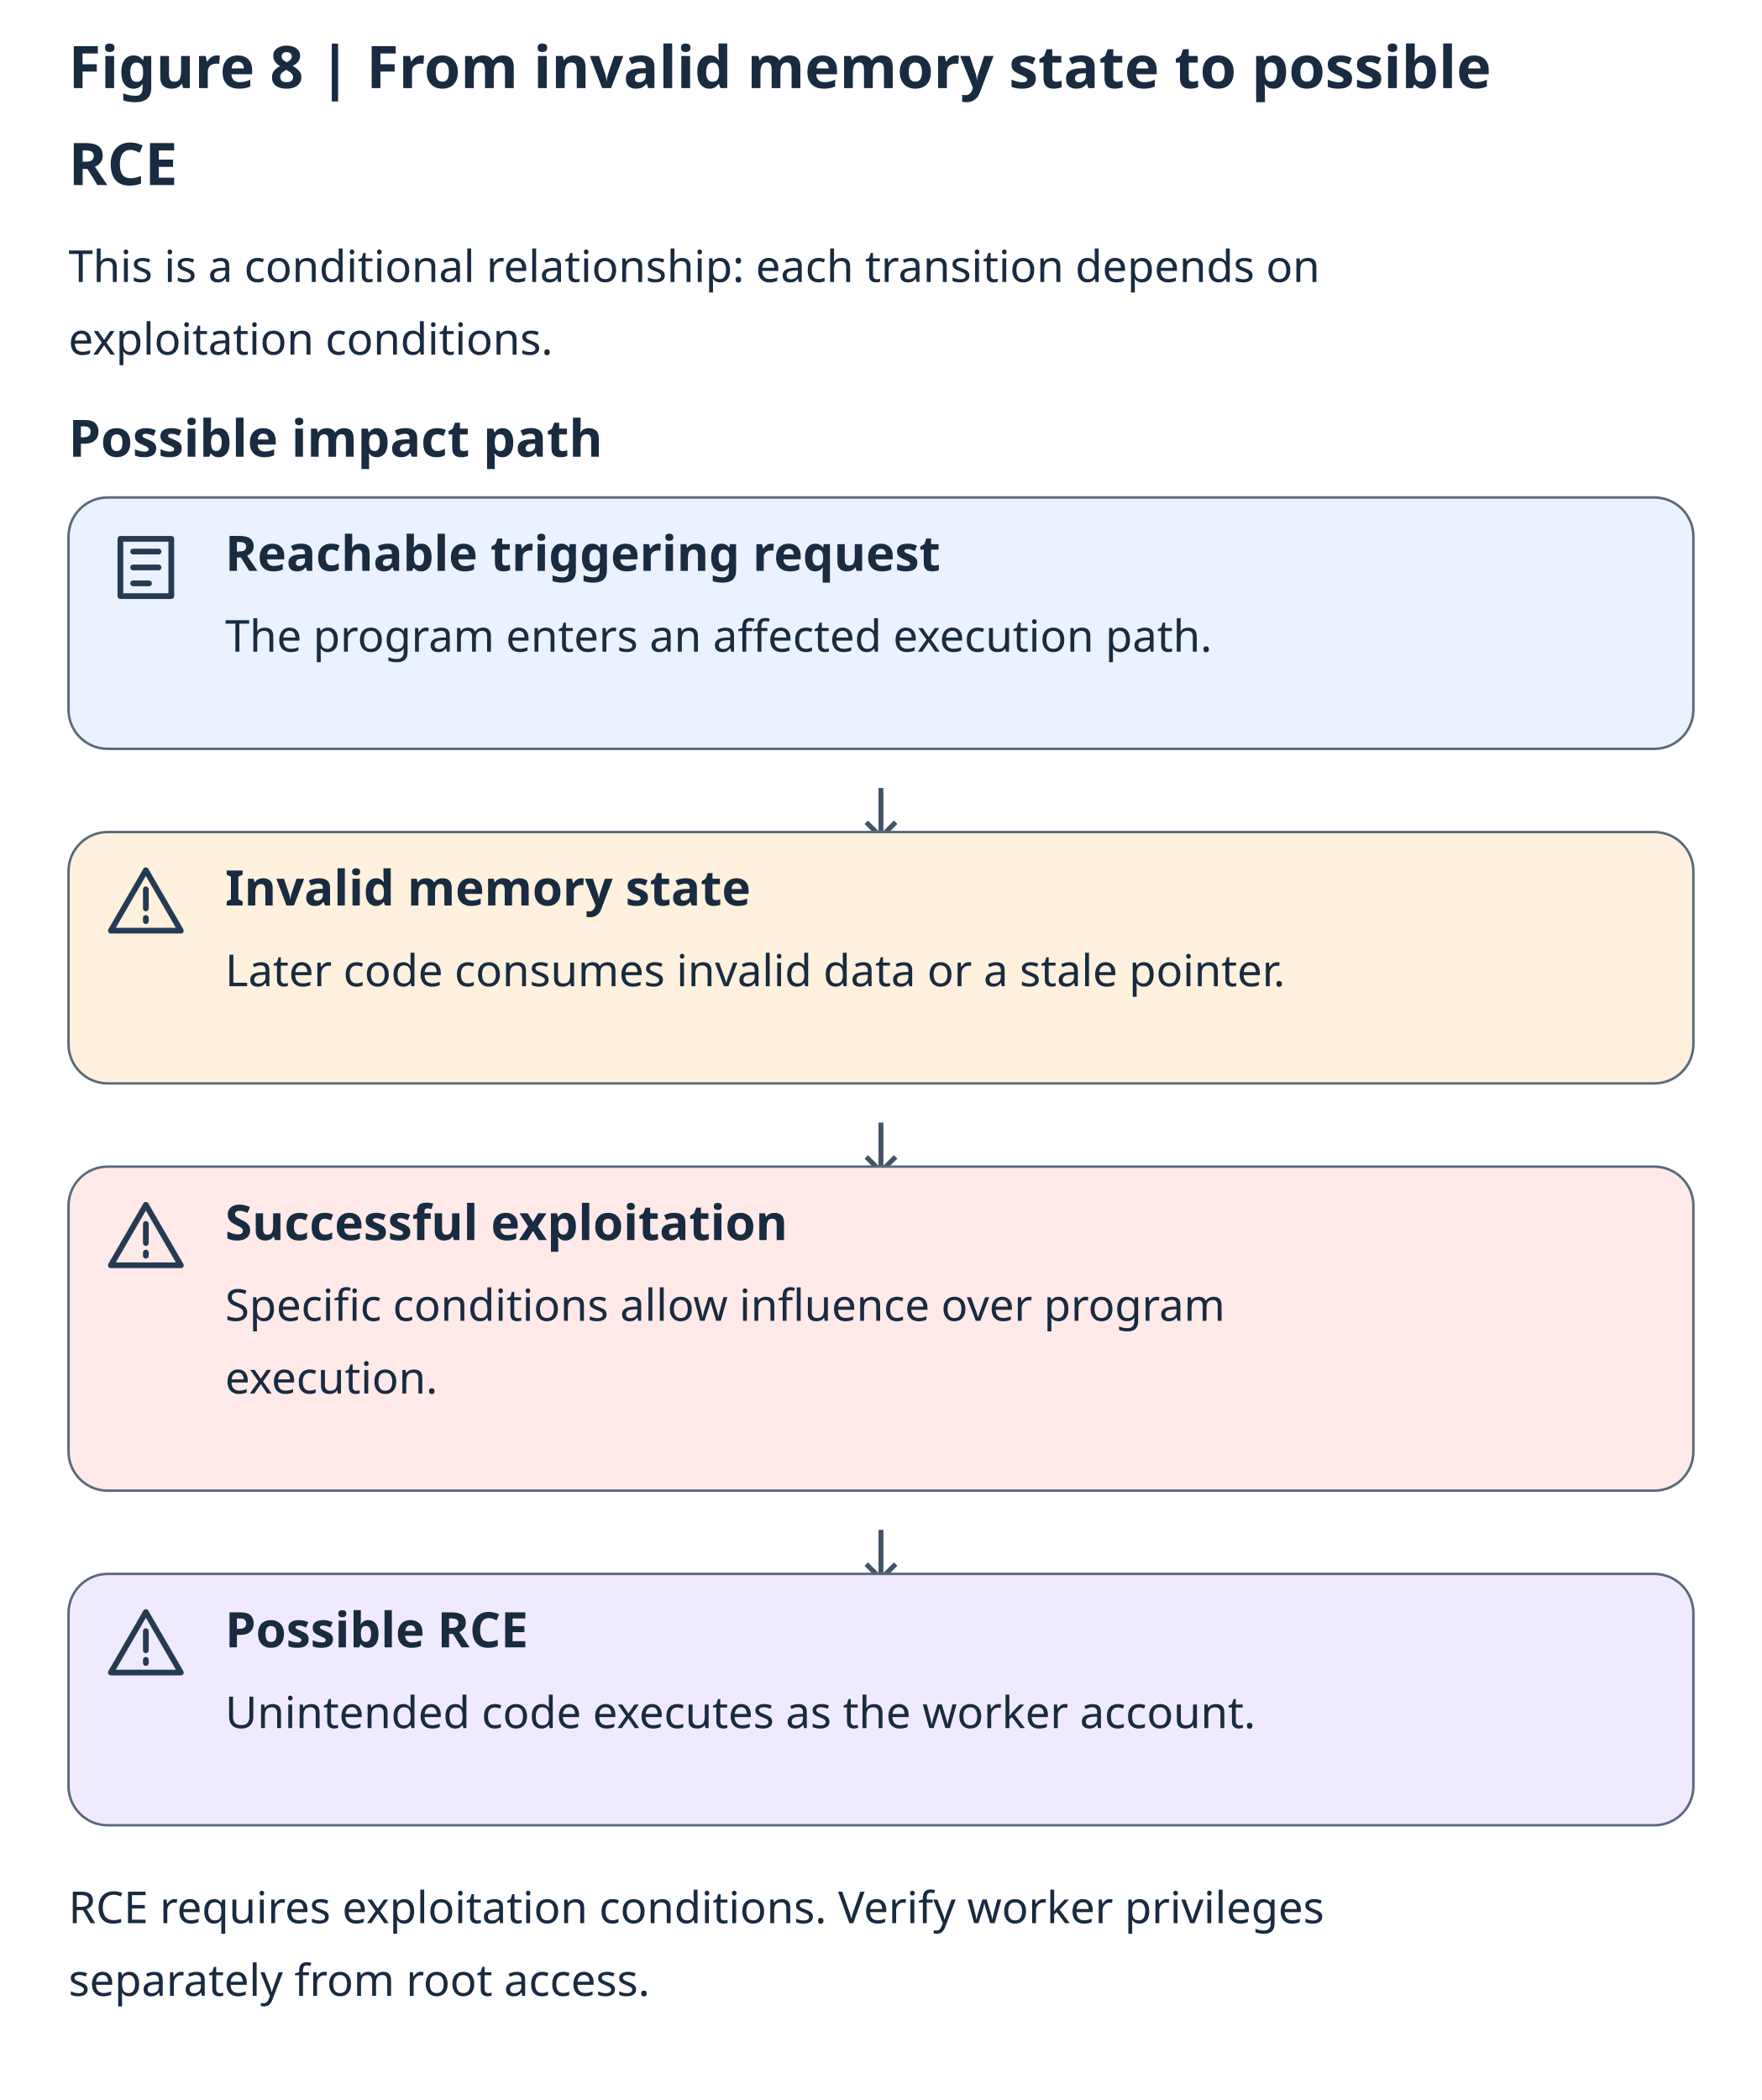
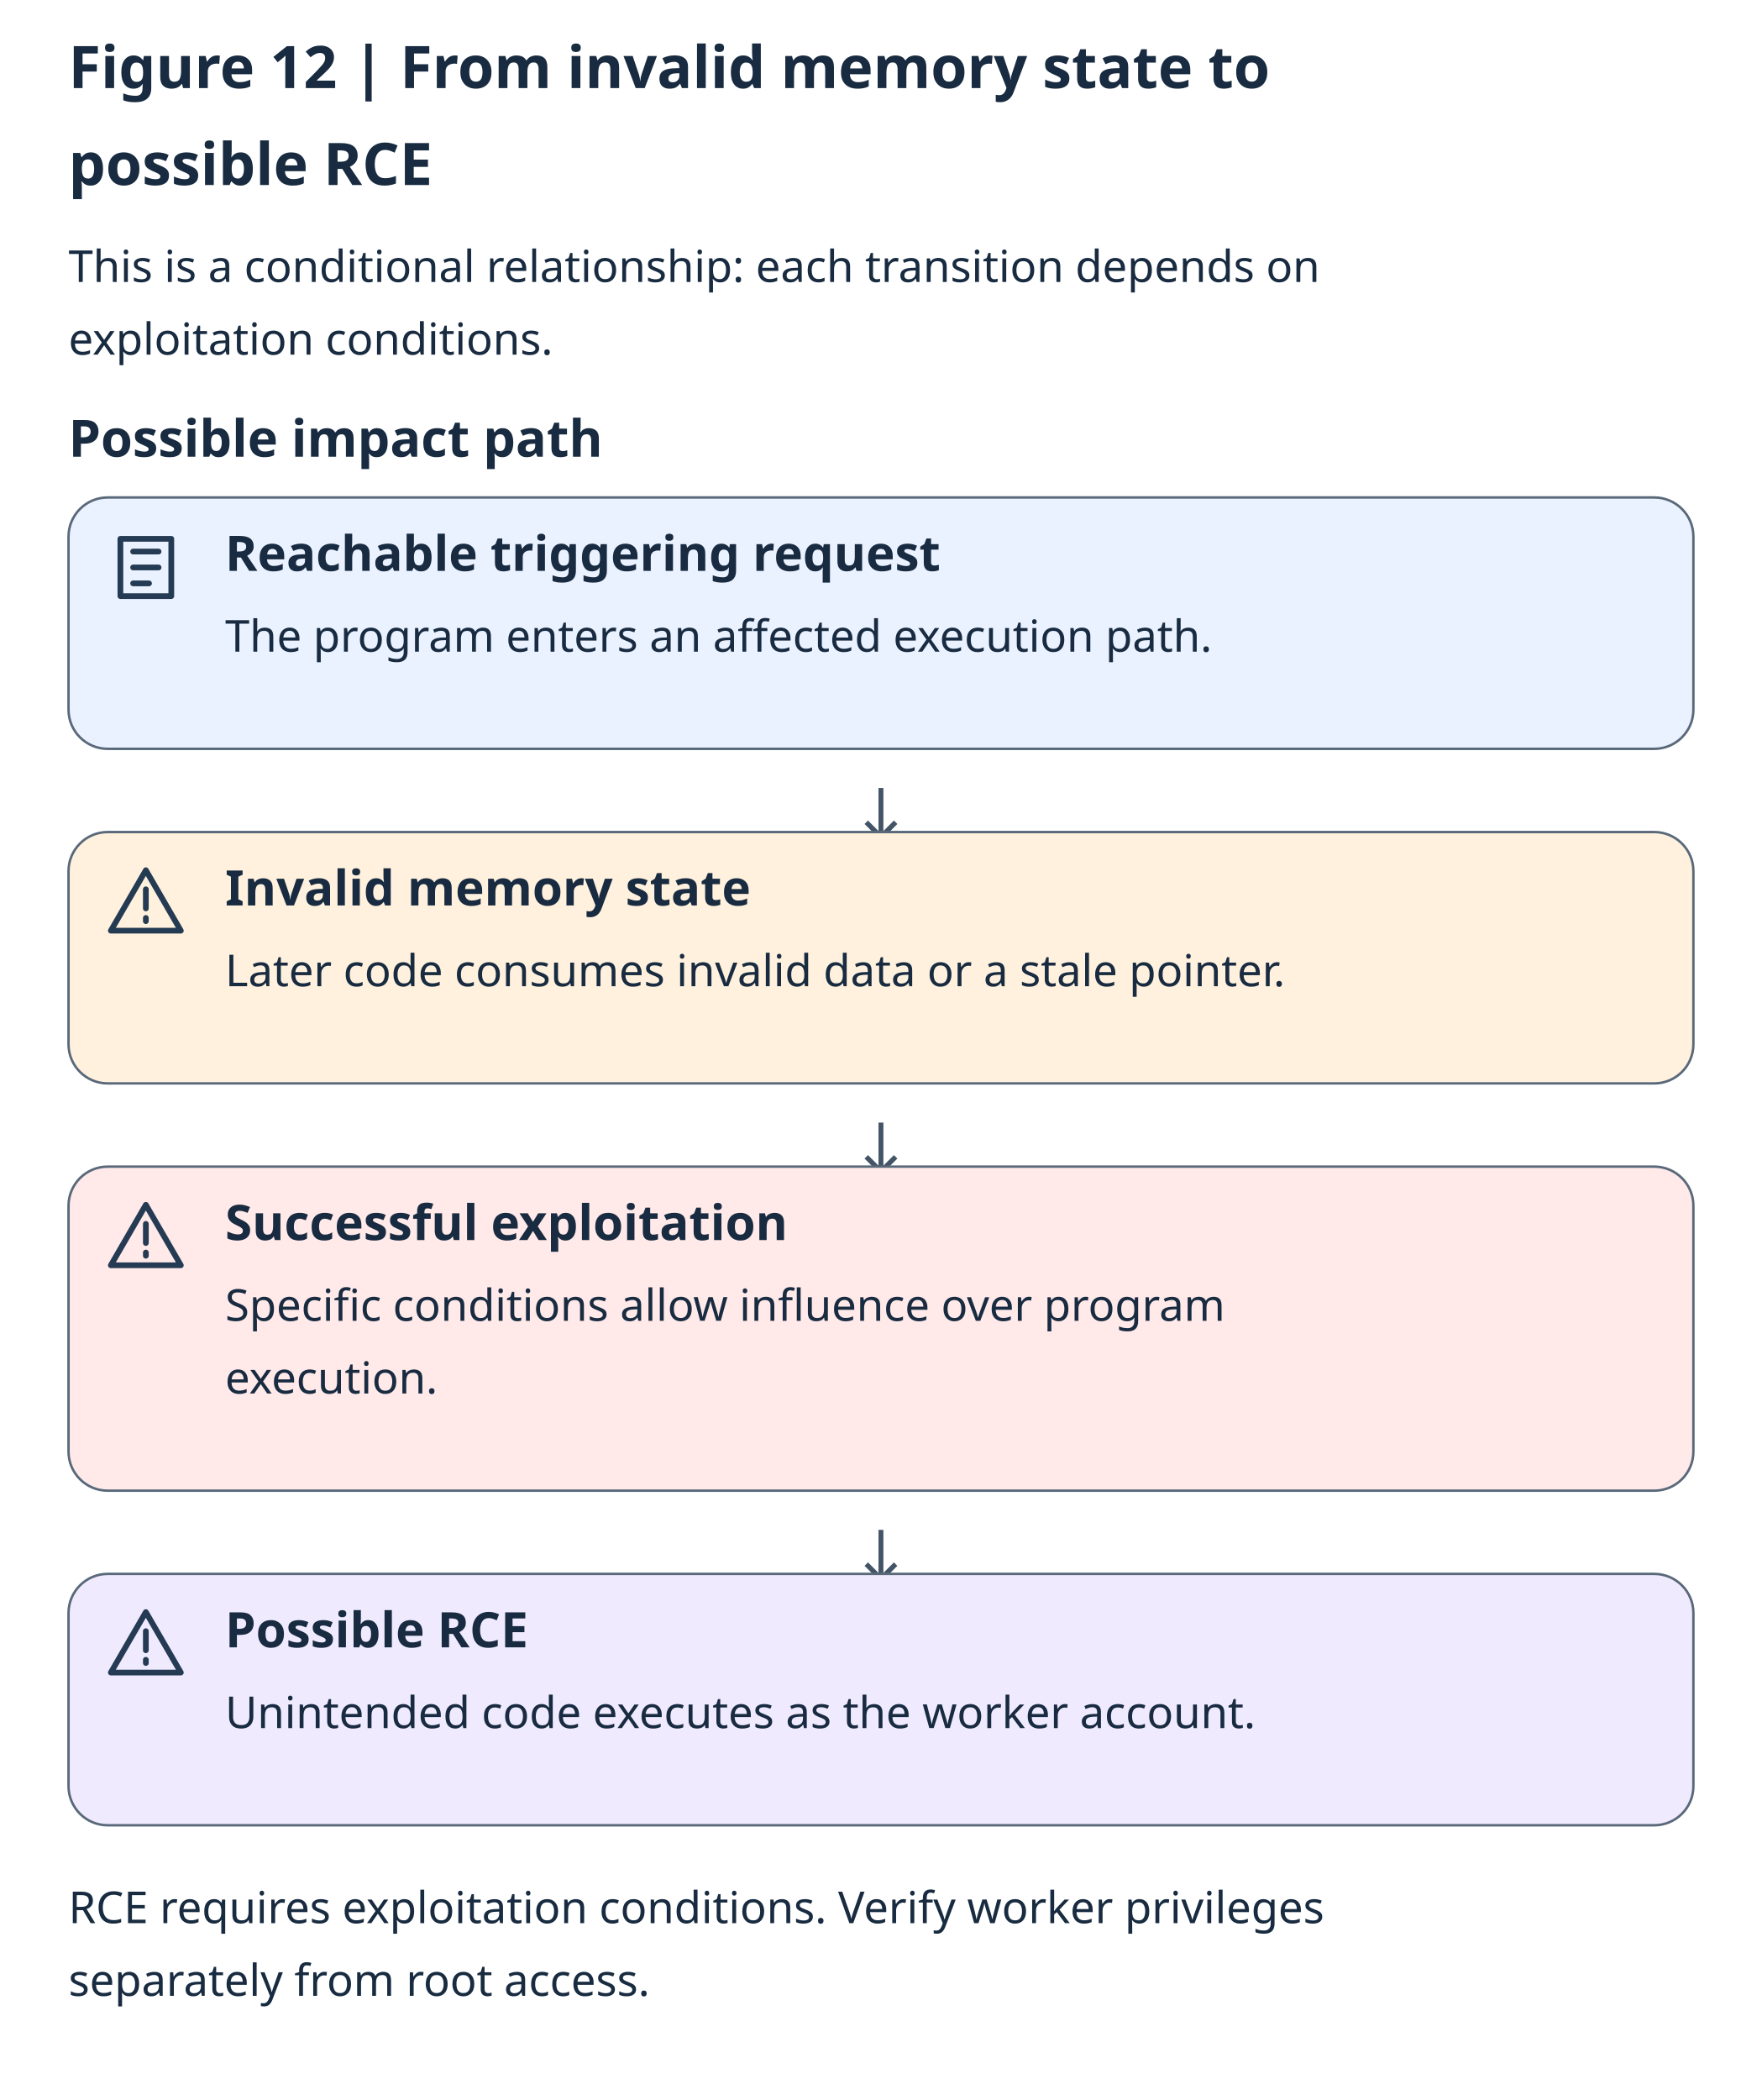
<svg xmlns="http://www.w3.org/2000/svg" lang="en" viewBox="0 0 720 858" role="img" aria-labelledby="title description">
  <rect width="720" height="858" fill="#ffffff" />
  <g font-family="system-ui, sans-serif" fill="#182b40">
-     <text x="28" y="36" font-size="24" font-weight="700">Figure 8 | From invalid memory state to possible</text>
-     <text x="28" y="75.6" font-size="24" font-weight="700">RCE</text>
+     <text x="28" y="36" font-size="24" font-weight="700">Figure 12 | From invalid memory state to</text>
+     <text x="28" y="75.6" font-size="24" font-weight="700">possible RCE</text>
    <text x="28" y="115.2" font-size="18">This is a conditional relationship: each transition depends on</text>
    <text x="28" y="144.9" font-size="18">exploitation conditions.</text>
    <text x="28" y="186.6" font-size="21" font-weight="700">Possible impact path</text>
    <rect x="28" y="203.25" width="664" height="102.7" rx="16" fill="#eaf1ff" stroke="#59697a" />
    <path d="M4 3h16v18H4z M8 7h8 M8 12h8 M8 17h5" transform="translate(44 216.25) scale(1.3)" fill="none" stroke="#243b53" stroke-width="1.8" stroke-linecap="round" stroke-linejoin="round" />
    <text x="92" y="233.25" font-size="20" font-weight="700">Reachable triggering request</text>
    <text x="92" y="266.25" font-size="18">The program enters an affected execution path.</text>
    <path d="M360 321.95v20m-6-6 6 6 6-6" fill="none" stroke="#425466" stroke-width="2" />
    <rect x="28" y="339.95" width="664" height="102.7" rx="16" fill="#fff1dd" stroke="#59697a" />
    <path d="M12 2 23 21H1z M12 8v6 M12 17v1" transform="translate(44 352.95) scale(1.3)" fill="none" stroke="#243b53" stroke-width="1.8" stroke-linecap="round" stroke-linejoin="round" />
    <text x="92" y="369.95" font-size="20" font-weight="700">Invalid memory state</text>
    <text x="92" y="402.95" font-size="18">Later code consumes invalid data or a stale pointer.</text>
    <path d="M360 458.65v20m-6-6 6 6 6-6" fill="none" stroke="#425466" stroke-width="2" />
    <rect x="28" y="476.65" width="664" height="132.4" rx="16" fill="#ffe9e9" stroke="#59697a" />
    <path d="M12 2 23 21H1z M12 8v6 M12 17v1" transform="translate(44 489.65) scale(1.3)" fill="none" stroke="#243b53" stroke-width="1.8" stroke-linecap="round" stroke-linejoin="round" />
    <text x="92" y="506.65" font-size="20" font-weight="700">Successful exploitation</text>
    <text x="92" y="539.65" font-size="18">Specific conditions allow influence over program</text>
    <text x="92" y="569.35" font-size="18">execution.</text>
    <path d="M360 625.05v20m-6-6 6 6 6-6" fill="none" stroke="#425466" stroke-width="2" />
    <rect x="28" y="643.05" width="664" height="102.7" rx="16" fill="#f0eaff" stroke="#59697a" />
    <path d="M12 2 23 21H1z M12 8v6 M12 17v1" transform="translate(44 656.05) scale(1.3)" fill="none" stroke="#243b53" stroke-width="1.8" stroke-linecap="round" stroke-linejoin="round" />
    <text x="92" y="673.05" font-size="20" font-weight="700">Possible RCE</text>
    <text x="92" y="706.05" font-size="18">Unintended code executes as the worker account.</text>
    <text x="28" y="785.75" font-size="18">RCE requires exploitation conditions. Verify worker privileges</text>
    <text x="28" y="815.45" font-size="18">separately from root access.</text>
  </g>
</svg>
